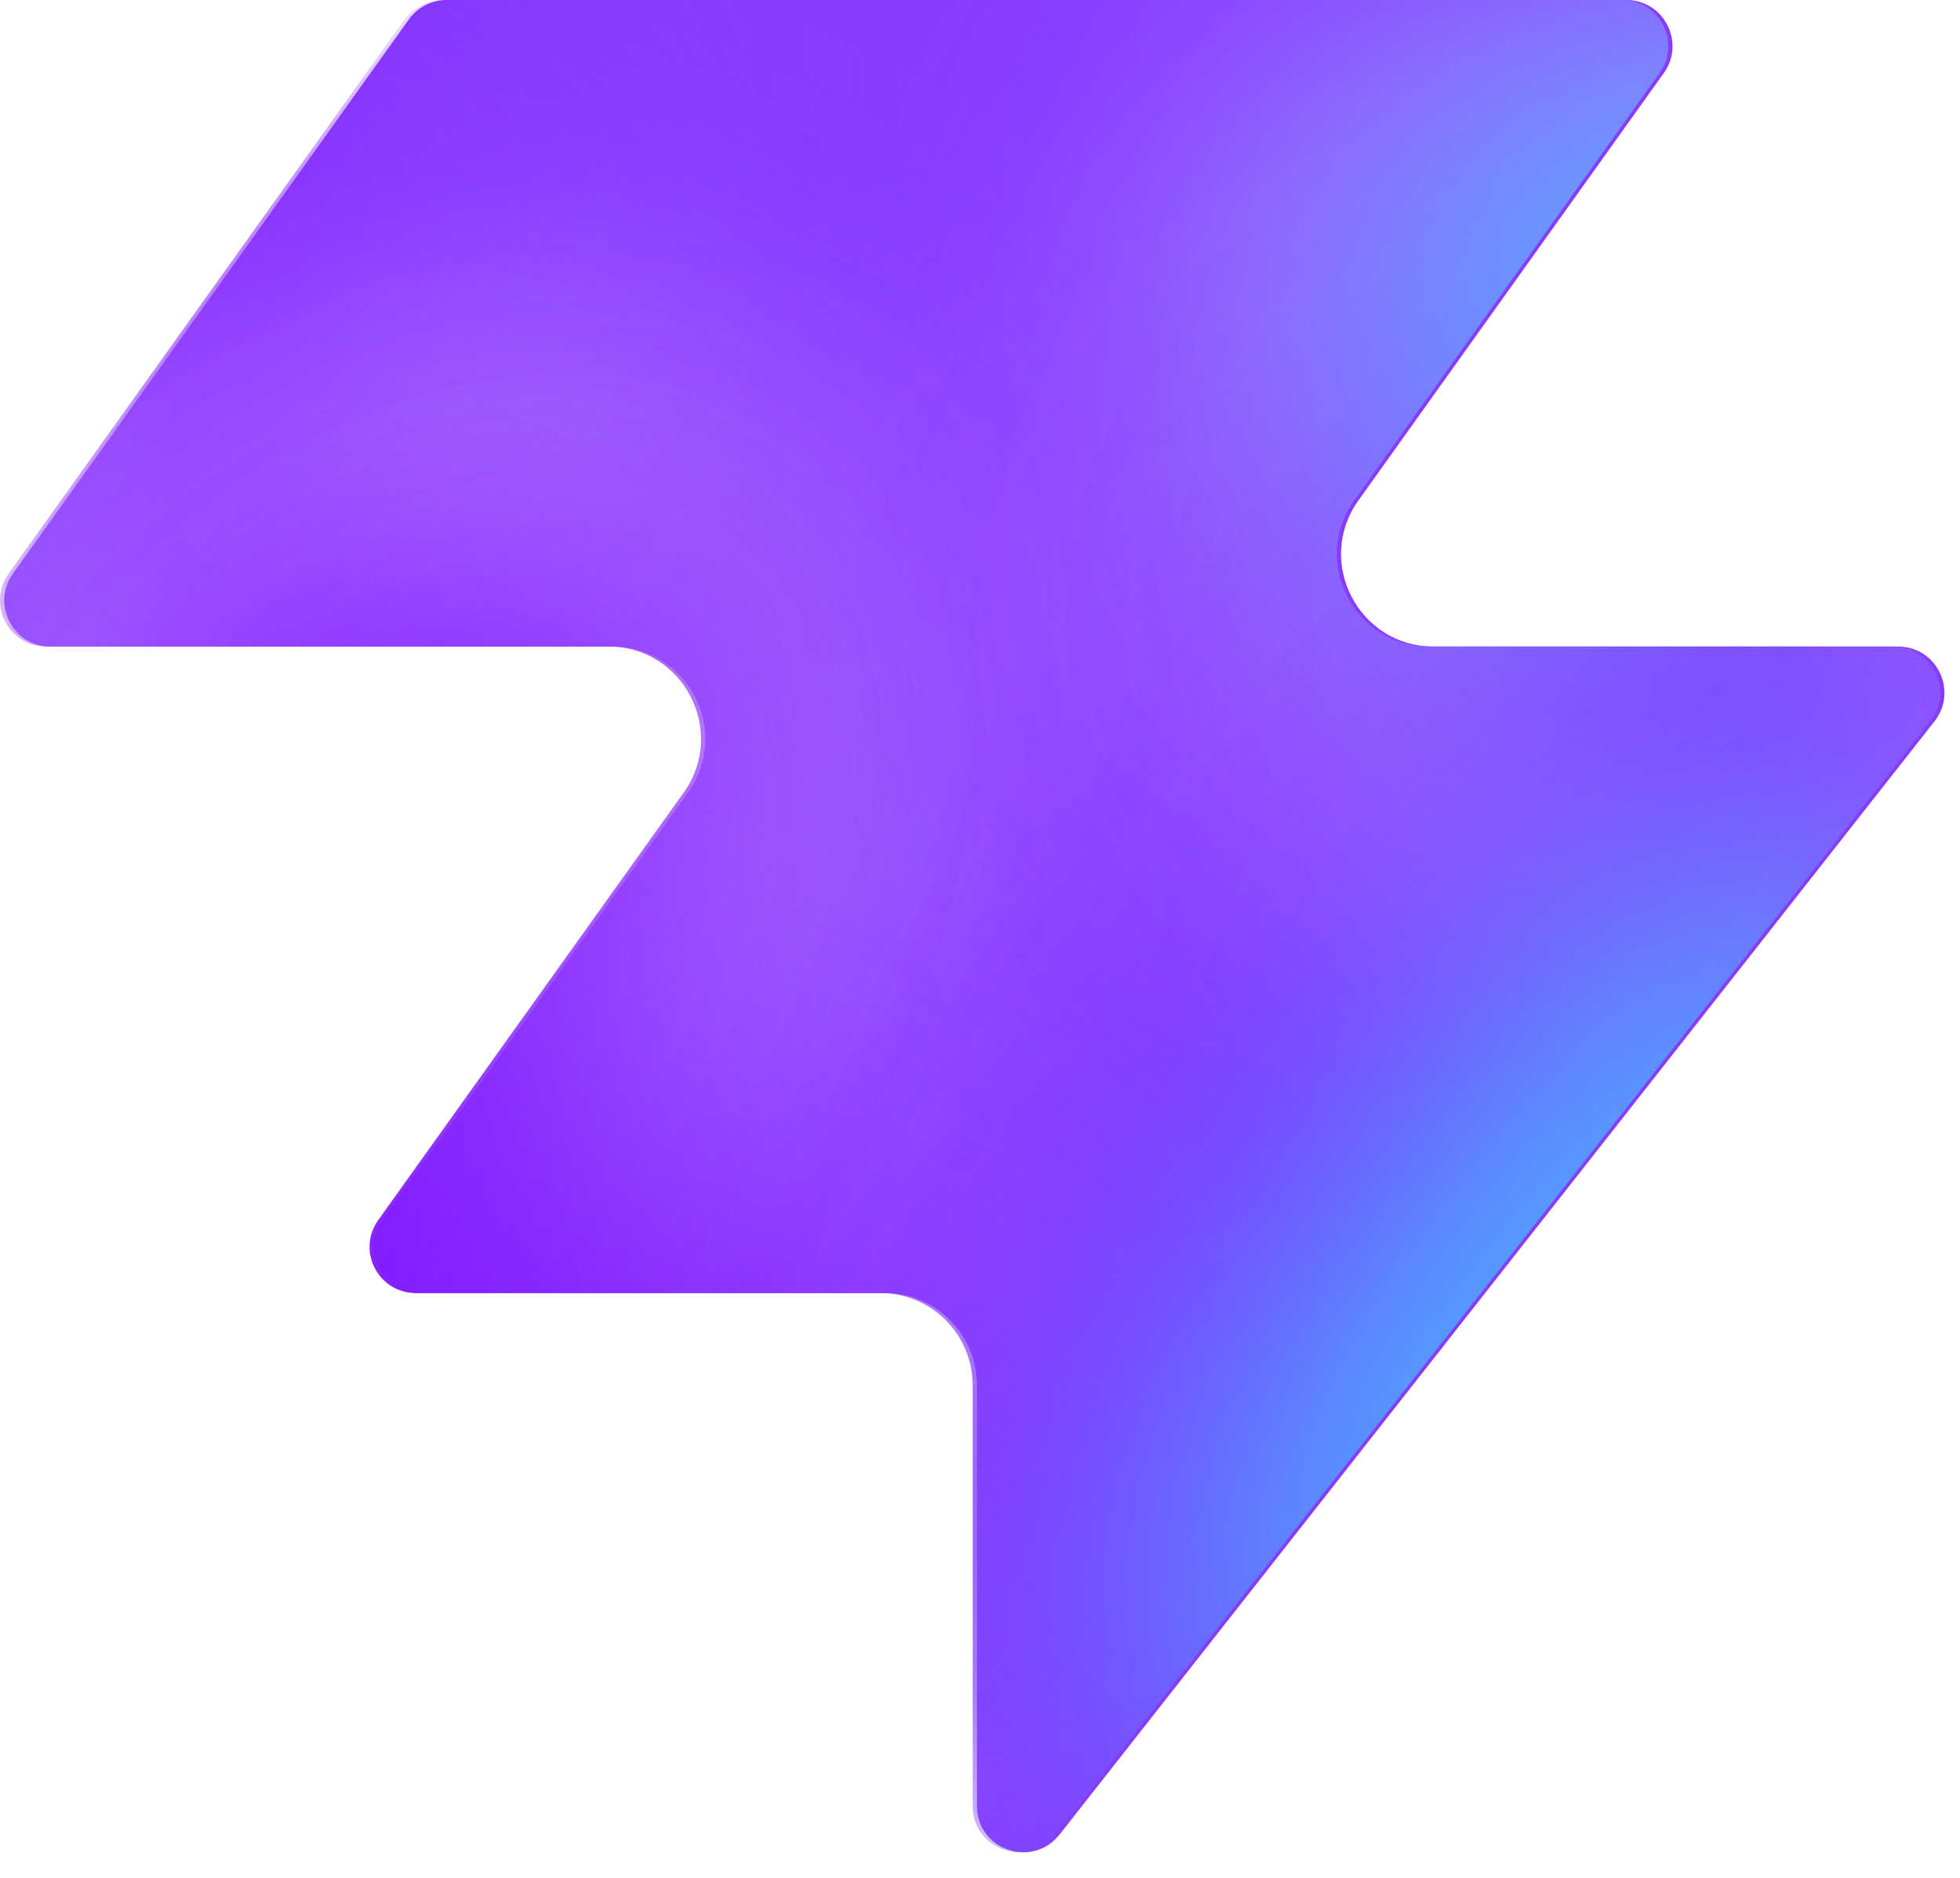
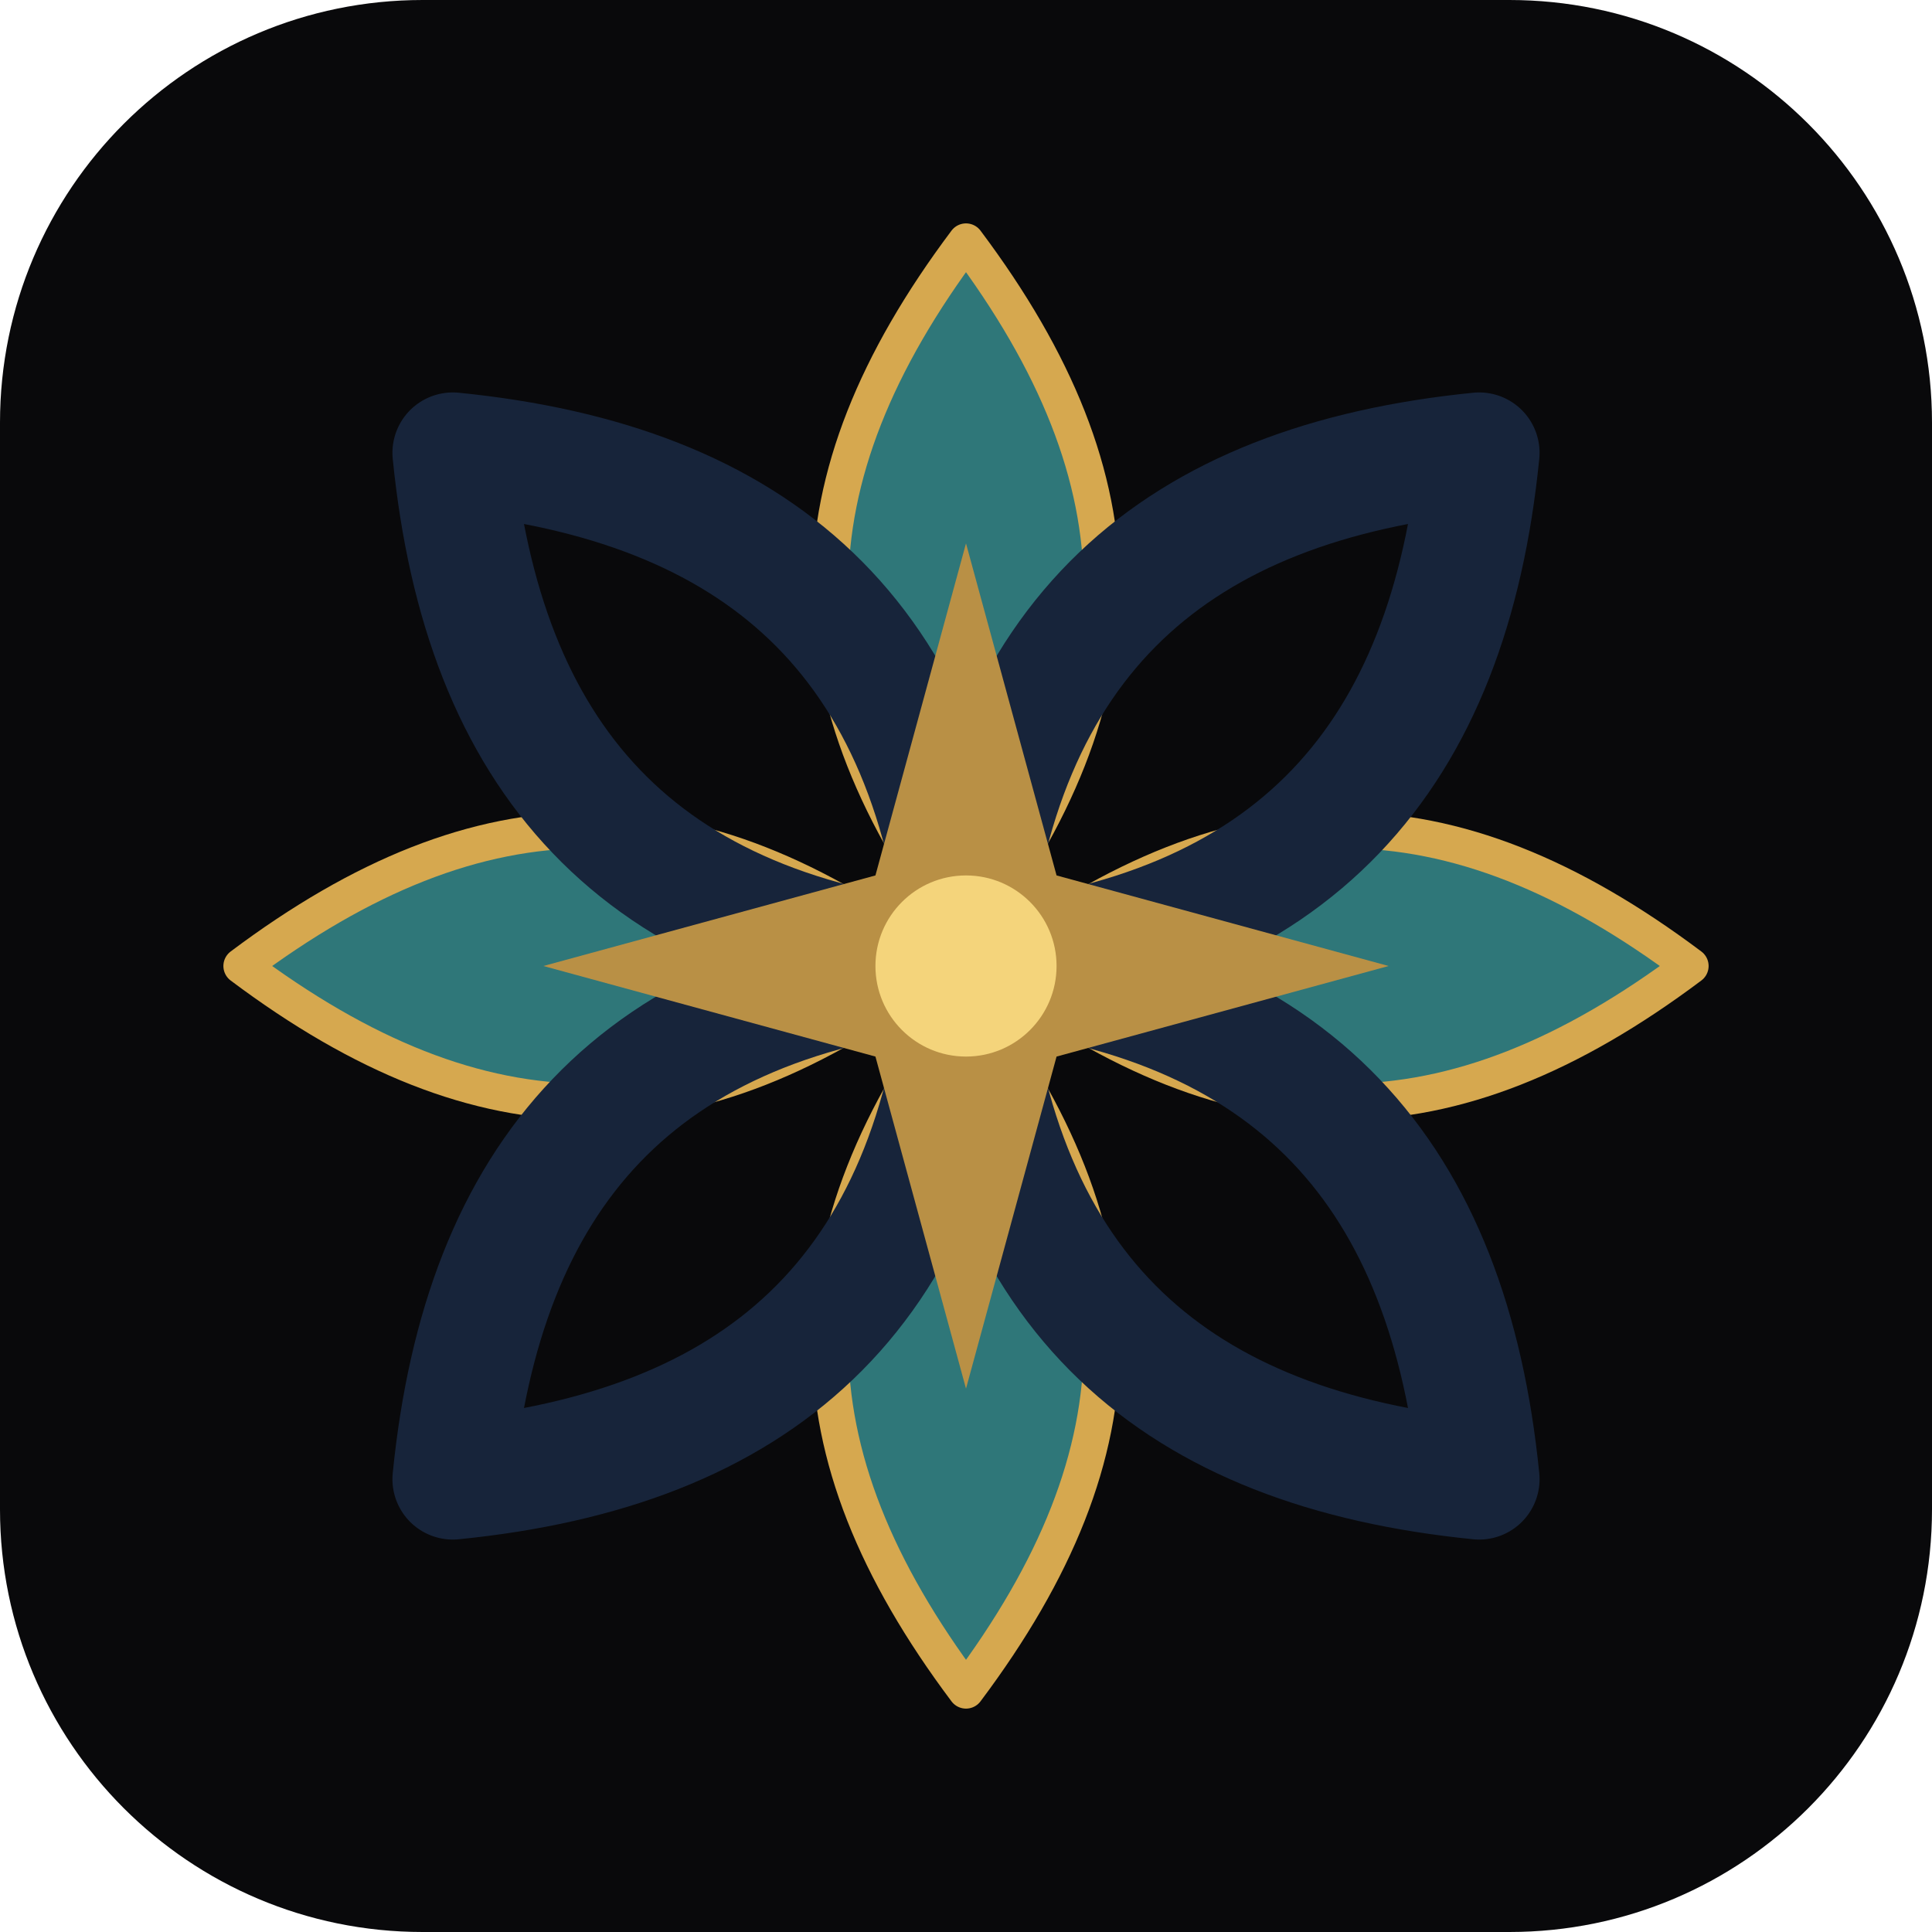
- <svg xmlns="http://www.w3.org/2000/svg" width="48" height="46" fill="none" viewBox="0 0 48 46">
-   <path fill="#863bff" d="M25.946 44.938c-.664.845-2.021.375-2.021-.698V33.937a2.26 2.26 0 0 0-2.262-2.262H10.287c-.92 0-1.456-1.04-.92-1.788l7.48-10.471c1.07-1.497 0-3.578-1.842-3.578H1.237c-.92 0-1.456-1.04-.92-1.788L10.013.474c.214-.297.556-.474.92-.474h28.894c.92 0 1.456 1.04.92 1.788l-7.48 10.471c-1.07 1.498 0 3.579 1.842 3.579h11.377c.943 0 1.473 1.088.89 1.83L25.947 44.94z" style="fill:#863bff;fill:color(display-p3 .525 .23 1);fill-opacity:1" />
-   <mask id="a" width="48" height="46" x="0" y="0" maskUnits="userSpaceOnUse" style="mask-type:alpha">
-     <path fill="#000" d="M25.842 44.938c-.664.844-2.021.375-2.021-.698V33.937a2.26 2.26 0 0 0-2.262-2.262H10.183c-.92 0-1.456-1.04-.92-1.788l7.48-10.471c1.07-1.498 0-3.579-1.842-3.579H1.133c-.92 0-1.456-1.04-.92-1.787L9.91.473c.214-.297.556-.474.92-.474h28.894c.92 0 1.456 1.04.92 1.788l-7.48 10.471c-1.07 1.498 0 3.578 1.842 3.578h11.377c.943 0 1.473 1.088.89 1.832L25.843 44.94z" style="fill:#000;fill-opacity:1" />
-   </mask>
-   <g mask="url(#a)">
-     <g filter="url(#b)">
-       <ellipse cx="5.508" cy="14.704" fill="#ede6ff" rx="5.508" ry="14.704" style="fill:#ede6ff;fill:color(display-p3 .927 .903 1);fill-opacity:1" transform="matrix(.00324 1 1 -.00324 -4.47 31.516)" />
-     </g>
-     <g filter="url(#c)">
-       <ellipse cx="10.399" cy="29.851" fill="#ede6ff" rx="10.399" ry="29.851" style="fill:#ede6ff;fill:color(display-p3 .927 .903 1);fill-opacity:1" transform="matrix(.00324 1 1 -.00324 -39.328 7.883)" />
-     </g>
-     <g filter="url(#d)">
-       <ellipse cx="5.508" cy="30.487" fill="#7e14ff" rx="5.508" ry="30.487" style="fill:#7e14ff;fill:color(display-p3 .492 .077 1);fill-opacity:1" transform="rotate(89.814 -25.913 -14.639)scale(1 -1)" />
-     </g>
-     <g filter="url(#e)">
-       <ellipse cx="5.508" cy="30.599" fill="#7e14ff" rx="5.508" ry="30.599" style="fill:#7e14ff;fill:color(display-p3 .492 .077 1);fill-opacity:1" transform="rotate(89.814 -32.644 -3.334)scale(1 -1)" />
-     </g>
-     <g filter="url(#f)">
-       <ellipse cx="5.508" cy="30.599" fill="#7e14ff" rx="5.508" ry="30.599" style="fill:#7e14ff;fill:color(display-p3 .492 .077 1);fill-opacity:1" transform="matrix(.00324 1 1 -.00324 -34.34 30.47)" />
-     </g>
-     <g filter="url(#g)">
-       <ellipse cx="14.072" cy="22.078" fill="#ede6ff" rx="14.072" ry="22.078" style="fill:#ede6ff;fill:color(display-p3 .927 .903 1);fill-opacity:1" transform="rotate(93.35 24.506 48.493)scale(-1 1)" />
-     </g>
-     <g filter="url(#h)">
-       <ellipse cx="3.47" cy="21.501" fill="#7e14ff" rx="3.47" ry="21.501" style="fill:#7e14ff;fill:color(display-p3 .492 .077 1);fill-opacity:1" transform="rotate(89.009 28.708 47.59)scale(-1 1)" />
-     </g>
-     <g filter="url(#i)">
-       <ellipse cx="3.47" cy="21.501" fill="#7e14ff" rx="3.47" ry="21.501" style="fill:#7e14ff;fill:color(display-p3 .492 .077 1);fill-opacity:1" transform="rotate(89.009 28.708 47.59)scale(-1 1)" />
-     </g>
-     <g filter="url(#j)">
-       <ellipse cx=".387" cy="8.972" fill="#7e14ff" rx="4.407" ry="29.108" style="fill:#7e14ff;fill:color(display-p3 .492 .077 1);fill-opacity:1" transform="rotate(39.51 .387 8.972)" />
-     </g>
-     <g filter="url(#k)">
-       <ellipse cx="47.523" cy="-6.092" fill="#7e14ff" rx="4.407" ry="29.108" style="fill:#7e14ff;fill:color(display-p3 .492 .077 1);fill-opacity:1" transform="rotate(37.892 47.523 -6.092)" />
-     </g>
-     <g filter="url(#l)">
-       <ellipse cx="41.412" cy="6.333" fill="#47bfff" rx="5.971" ry="9.665" style="fill:#47bfff;fill:color(display-p3 .28 .748 1);fill-opacity:1" transform="rotate(37.892 41.412 6.333)" />
-     </g>
-     <g filter="url(#m)">
-       <ellipse cx="-1.879" cy="38.332" fill="#7e14ff" rx="4.407" ry="29.108" style="fill:#7e14ff;fill:color(display-p3 .492 .077 1);fill-opacity:1" transform="rotate(37.892 -1.88 38.332)" />
-     </g>
-     <g filter="url(#n)">
-       <ellipse cx="-1.879" cy="38.332" fill="#7e14ff" rx="4.407" ry="29.108" style="fill:#7e14ff;fill:color(display-p3 .492 .077 1);fill-opacity:1" transform="rotate(37.892 -1.88 38.332)" />
-     </g>
-     <g filter="url(#o)">
-       <ellipse cx="35.651" cy="29.907" fill="#7e14ff" rx="4.407" ry="29.108" style="fill:#7e14ff;fill:color(display-p3 .492 .077 1);fill-opacity:1" transform="rotate(37.892 35.651 29.907)" />
-     </g>
-     <g filter="url(#p)">
-       <ellipse cx="38.418" cy="32.4" fill="#47bfff" rx="5.971" ry="15.297" style="fill:#47bfff;fill:color(display-p3 .28 .748 1);fill-opacity:1" transform="rotate(37.892 38.418 32.4)" />
-     </g>
+ <svg xmlns="http://www.w3.org/2000/svg" viewBox="0 0 64 64">
+   <rect width="64" height="64" rx="14" fill="#09090b" />
+   <g fill="none" stroke-linecap="round" stroke-linejoin="round">
+     <path d="M32 8c6 8 6 15 0 23-6-8-6-15 0-23Z" fill="#2f7779" stroke="#d6a84f" stroke-width="1.2" />
+     <path d="M32 56c-6-8-6-15 0-23 6 8 6 15 0 23Z" fill="#2f7779" stroke="#d6a84f" stroke-width="1.2" />
+     <path d="M8 32c8-6 15-6 23 0-8 6-15 6-23 0Z" fill="#2f7779" stroke="#d6a84f" stroke-width="1.2" />
+     <path d="M56 32c-8 6-15 6-23 0 8-6 15-6 23 0Z" fill="#2f7779" stroke="#d6a84f" stroke-width="1.2" />
+     <path d="M15 15c10 1 16 6 17 17-11-1-16-7-17-17Z" stroke="#17243a" stroke-width="4" />
+     <path d="M49 15c-10 1-16 6-17 17 11-1 16-7 17-17Z" stroke="#17243a" stroke-width="4" />
+     <path d="M15 49c10-1 16-6 17-17-11 1-16 7-17 17Z" stroke="#17243a" stroke-width="4" />
+     <path d="M49 49c-10-1-16-6-17-17 11 1 16 7 17 17Z" stroke="#17243a" stroke-width="4" />
  </g>
-   <defs>
-     <filter id="b" width="60.045" height="41.654" x="-19.77" y="16.149" color-interpolation-filters="sRGB" filterUnits="userSpaceOnUse">
-       <feFlood flood-opacity="0" result="BackgroundImageFix" />
-       <feBlend in="SourceGraphic" in2="BackgroundImageFix" result="shape" />
-       <feGaussianBlur result="effect1_foregroundBlur_2002_17158" stdDeviation="7.659" />
-     </filter>
-     <filter id="c" width="90.34" height="51.437" x="-54.613" y="-7.533" color-interpolation-filters="sRGB" filterUnits="userSpaceOnUse">
-       <feFlood flood-opacity="0" result="BackgroundImageFix" />
-       <feBlend in="SourceGraphic" in2="BackgroundImageFix" result="shape" />
-       <feGaussianBlur result="effect1_foregroundBlur_2002_17158" stdDeviation="7.659" />
-     </filter>
-     <filter id="d" width="79.355" height="29.4" x="-49.64" y="2.03" color-interpolation-filters="sRGB" filterUnits="userSpaceOnUse">
-       <feFlood flood-opacity="0" result="BackgroundImageFix" />
-       <feBlend in="SourceGraphic" in2="BackgroundImageFix" result="shape" />
-       <feGaussianBlur result="effect1_foregroundBlur_2002_17158" stdDeviation="4.596" />
-     </filter>
-     <filter id="e" width="79.579" height="29.4" x="-45.045" y="20.029" color-interpolation-filters="sRGB" filterUnits="userSpaceOnUse">
-       <feFlood flood-opacity="0" result="BackgroundImageFix" />
-       <feBlend in="SourceGraphic" in2="BackgroundImageFix" result="shape" />
-       <feGaussianBlur result="effect1_foregroundBlur_2002_17158" stdDeviation="4.596" />
-     </filter>
-     <filter id="f" width="79.579" height="29.4" x="-43.513" y="21.178" color-interpolation-filters="sRGB" filterUnits="userSpaceOnUse">
-       <feFlood flood-opacity="0" result="BackgroundImageFix" />
-       <feBlend in="SourceGraphic" in2="BackgroundImageFix" result="shape" />
-       <feGaussianBlur result="effect1_foregroundBlur_2002_17158" stdDeviation="4.596" />
-     </filter>
-     <filter id="g" width="74.749" height="58.852" x="15.756" y="-17.901" color-interpolation-filters="sRGB" filterUnits="userSpaceOnUse">
-       <feFlood flood-opacity="0" result="BackgroundImageFix" />
-       <feBlend in="SourceGraphic" in2="BackgroundImageFix" result="shape" />
-       <feGaussianBlur result="effect1_foregroundBlur_2002_17158" stdDeviation="7.659" />
-     </filter>
-     <filter id="h" width="61.377" height="25.362" x="23.548" y="2.284" color-interpolation-filters="sRGB" filterUnits="userSpaceOnUse">
-       <feFlood flood-opacity="0" result="BackgroundImageFix" />
-       <feBlend in="SourceGraphic" in2="BackgroundImageFix" result="shape" />
-       <feGaussianBlur result="effect1_foregroundBlur_2002_17158" stdDeviation="4.596" />
-     </filter>
-     <filter id="i" width="61.377" height="25.362" x="23.548" y="2.284" color-interpolation-filters="sRGB" filterUnits="userSpaceOnUse">
-       <feFlood flood-opacity="0" result="BackgroundImageFix" />
-       <feBlend in="SourceGraphic" in2="BackgroundImageFix" result="shape" />
-       <feGaussianBlur result="effect1_foregroundBlur_2002_17158" stdDeviation="4.596" />
-     </filter>
-     <filter id="j" width="56.045" height="63.649" x="-27.636" y="-22.853" color-interpolation-filters="sRGB" filterUnits="userSpaceOnUse">
-       <feFlood flood-opacity="0" result="BackgroundImageFix" />
-       <feBlend in="SourceGraphic" in2="BackgroundImageFix" result="shape" />
-       <feGaussianBlur result="effect1_foregroundBlur_2002_17158" stdDeviation="4.596" />
-     </filter>
-     <filter id="k" width="54.814" height="64.646" x="20.116" y="-38.415" color-interpolation-filters="sRGB" filterUnits="userSpaceOnUse">
-       <feFlood flood-opacity="0" result="BackgroundImageFix" />
-       <feBlend in="SourceGraphic" in2="BackgroundImageFix" result="shape" />
-       <feGaussianBlur result="effect1_foregroundBlur_2002_17158" stdDeviation="4.596" />
-     </filter>
-     <filter id="l" width="33.541" height="35.313" x="24.641" y="-11.323" color-interpolation-filters="sRGB" filterUnits="userSpaceOnUse">
-       <feFlood flood-opacity="0" result="BackgroundImageFix" />
-       <feBlend in="SourceGraphic" in2="BackgroundImageFix" result="shape" />
-       <feGaussianBlur result="effect1_foregroundBlur_2002_17158" stdDeviation="4.596" />
-     </filter>
-     <filter id="m" width="54.814" height="64.646" x="-29.286" y="6.009" color-interpolation-filters="sRGB" filterUnits="userSpaceOnUse">
-       <feFlood flood-opacity="0" result="BackgroundImageFix" />
-       <feBlend in="SourceGraphic" in2="BackgroundImageFix" result="shape" />
-       <feGaussianBlur result="effect1_foregroundBlur_2002_17158" stdDeviation="4.596" />
-     </filter>
-     <filter id="n" width="54.814" height="64.646" x="-29.286" y="6.009" color-interpolation-filters="sRGB" filterUnits="userSpaceOnUse">
-       <feFlood flood-opacity="0" result="BackgroundImageFix" />
-       <feBlend in="SourceGraphic" in2="BackgroundImageFix" result="shape" />
-       <feGaussianBlur result="effect1_foregroundBlur_2002_17158" stdDeviation="4.596" />
-     </filter>
-     <filter id="o" width="54.814" height="64.646" x="8.244" y="-2.416" color-interpolation-filters="sRGB" filterUnits="userSpaceOnUse">
-       <feFlood flood-opacity="0" result="BackgroundImageFix" />
-       <feBlend in="SourceGraphic" in2="BackgroundImageFix" result="shape" />
-       <feGaussianBlur result="effect1_foregroundBlur_2002_17158" stdDeviation="4.596" />
-     </filter>
-     <filter id="p" width="39.409" height="43.623" x="18.713" y="10.588" color-interpolation-filters="sRGB" filterUnits="userSpaceOnUse">
-       <feFlood flood-opacity="0" result="BackgroundImageFix" />
-       <feBlend in="SourceGraphic" in2="BackgroundImageFix" result="shape" />
-       <feGaussianBlur result="effect1_foregroundBlur_2002_17158" stdDeviation="4.596" />
-     </filter>
-   </defs>
+   <path d="M32 18 35 29 46 32 35 35 32 46 29 35 18 32 29 29Z" fill="#b99045" />
+   <circle cx="32" cy="32" r="3" fill="#f4d47b" />
</svg>
